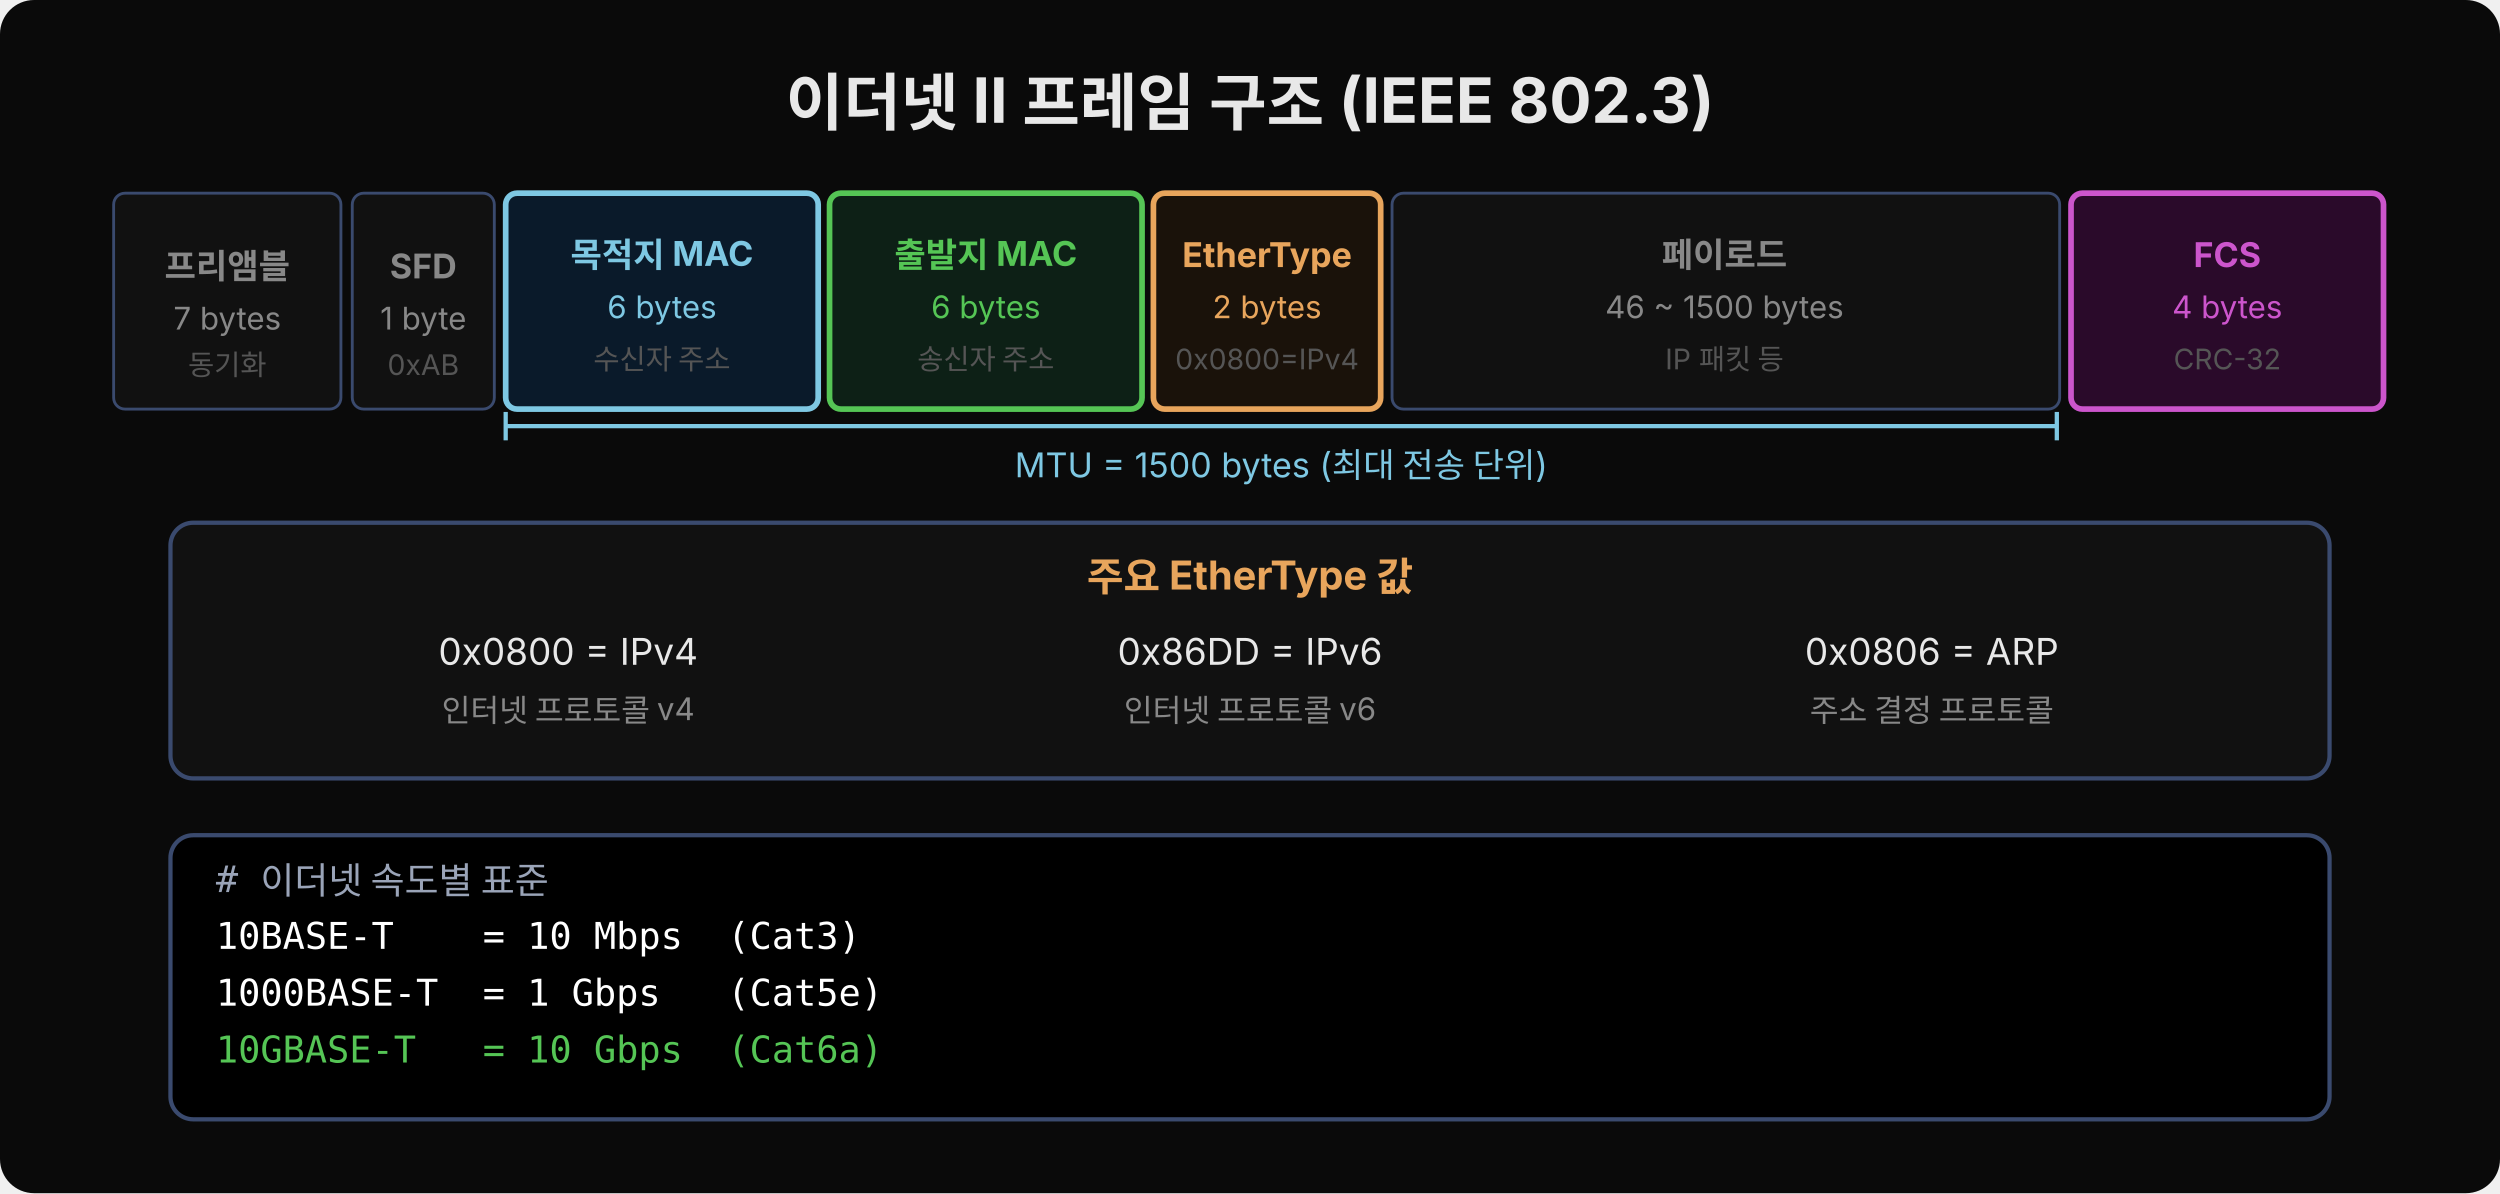
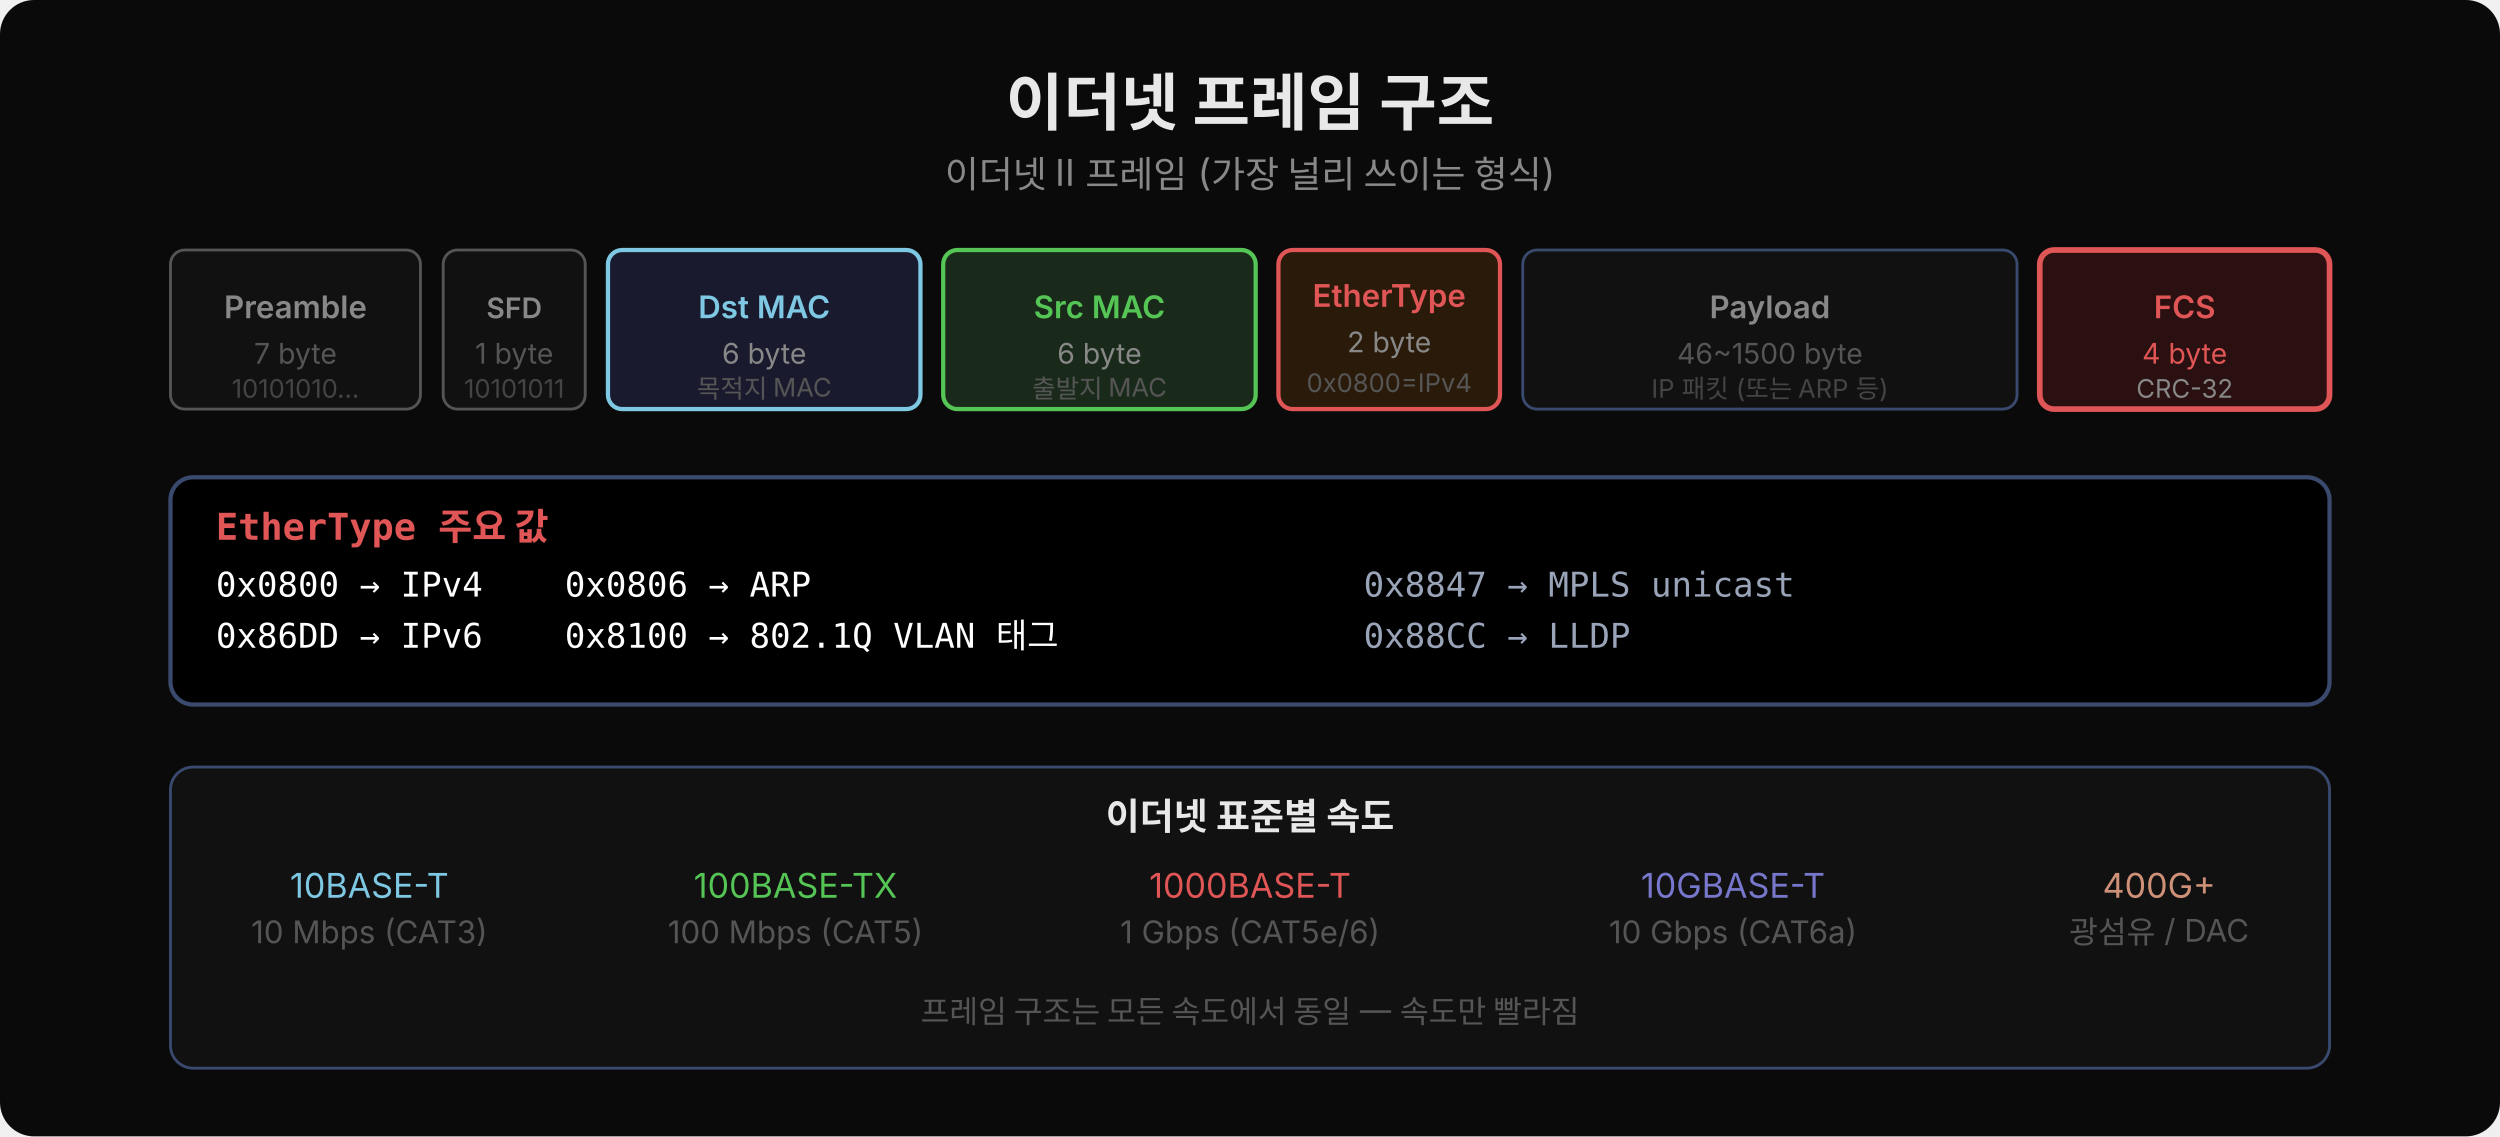
- <svg xmlns="http://www.w3.org/2000/svg" width="880" viewBox="0 0 880 420">
-   <rect width="880" height="420" fill="#0a0a0a" rx="12" />
-   <defs>
-     <marker id="arr-d" viewBox="0 0 14 14" refX="7" refY="12" markerUnits="userSpaceOnUse" markerWidth="14" markerHeight="14" orient="auto">
-       <path d="M 0 0 L 14 0 L 7 13 z" fill="#7ec8e3" />
-     </marker>
-   </defs>
-   <text x="440" y="44" font-family="'Wanted Sans Variable','Wanted Sans',-apple-system,sans-serif" font-size="22" font-weight="700" fill="#e8e8e8" text-anchor="middle">이더넷 II 프레임 구조 (IEEE 802.3)</text>
-   <rect x="40" y="68" width="80" height="76" rx="4" fill="#111" stroke="#3a4a6e" stroke-width="1" />
-   <text x="80" y="98" font-family="'Wanted Sans Variable','Wanted Sans',-apple-system,sans-serif" font-size="12" font-weight="700" fill="#888" text-anchor="middle">프리앰블</text>
-   <text x="80" y="116" font-family="'Wanted Sans Variable','Wanted Sans',-apple-system,sans-serif" font-size="11" fill="#888" text-anchor="middle">7 bytes</text>
-   <text x="80" y="132" font-family="'Wanted Sans Variable','Wanted Sans',-apple-system,sans-serif" font-size="10" fill="#555" text-anchor="middle">동기화</text>
-   <rect x="124" y="68" width="50" height="76" rx="4" fill="#111" stroke="#3a4a6e" stroke-width="1" />
-   <text x="149" y="98" font-family="'Wanted Sans Variable','Wanted Sans',-apple-system,sans-serif" font-size="12" font-weight="700" fill="#888" text-anchor="middle">SFD</text>
-   <text x="149" y="116" font-family="'Wanted Sans Variable','Wanted Sans',-apple-system,sans-serif" font-size="11" fill="#888" text-anchor="middle">1 byte</text>
-   <text x="149" y="132" font-family="'Wanted Sans Variable','Wanted Sans',-apple-system,sans-serif" font-size="10" fill="#555" text-anchor="middle">0xAB</text>
-   <rect x="178" y="68" width="110" height="76" rx="4" fill="#0a1a2a" stroke="#7ec8e3" stroke-width="2" />
-   <text x="233" y="94" font-family="'Wanted Sans Variable','Wanted Sans',-apple-system,sans-serif" font-size="12" font-weight="700" fill="#7ec8e3" text-anchor="middle">목적지 MAC</text>
-   <text x="233" y="112" font-family="'Wanted Sans Variable','Wanted Sans',-apple-system,sans-serif" font-size="11" fill="#7ec8e3" text-anchor="middle">6 bytes</text>
-   <text x="233" y="130" font-family="'Wanted Sans Variable','Wanted Sans',-apple-system,sans-serif" font-size="10" fill="#555" text-anchor="middle">수신자 주소</text>
-   <rect x="292" y="68" width="110" height="76" rx="4" fill="#0d2016" stroke="#55c555" stroke-width="2" />
-   <text x="347" y="94" font-family="'Wanted Sans Variable','Wanted Sans',-apple-system,sans-serif" font-size="12" font-weight="700" fill="#55c555" text-anchor="middle">출발지 MAC</text>
-   <text x="347" y="112" font-family="'Wanted Sans Variable','Wanted Sans',-apple-system,sans-serif" font-size="11" fill="#55c555" text-anchor="middle">6 bytes</text>
-   <text x="347" y="130" font-family="'Wanted Sans Variable','Wanted Sans',-apple-system,sans-serif" font-size="10" fill="#555" text-anchor="middle">송신자 주소</text>
-   <rect x="406" y="68" width="80" height="76" rx="4" fill="#1a120a" stroke="#e8a55c" stroke-width="2" />
-   <text x="446" y="94" font-family="'Wanted Sans Variable','Wanted Sans',-apple-system,sans-serif" font-size="12" font-weight="700" fill="#e8a55c" text-anchor="middle">EtherType</text>
-   <text x="446" y="112" font-family="'Wanted Sans Variable','Wanted Sans',-apple-system,sans-serif" font-size="11" fill="#e8a55c" text-anchor="middle">2 bytes</text>
-   <text x="446" y="130" font-family="'Wanted Sans Variable','Wanted Sans',-apple-system,sans-serif" font-size="10" fill="#555" text-anchor="middle">0x0800=IPv4</text>
-   <rect x="490" y="68" width="235" height="76" rx="4" fill="#111" stroke="#3a4a6e" stroke-width="1" />
-   <text x="607" y="94" font-family="'Wanted Sans Variable','Wanted Sans',-apple-system,sans-serif" font-size="12" font-weight="700" fill="#888" text-anchor="middle">페이로드</text>
-   <text x="607" y="112" font-family="'Wanted Sans Variable','Wanted Sans',-apple-system,sans-serif" font-size="11" fill="#888" text-anchor="middle">46 ~ 1500 bytes</text>
-   <text x="607" y="130" font-family="'Wanted Sans Variable','Wanted Sans',-apple-system,sans-serif" font-size="10" fill="#555" text-anchor="middle">IP 패킷 등</text>
-   <rect x="729" y="68" width="110" height="76" rx="4" fill="#2a0a2a" stroke="#cc55cc" stroke-width="2" />
-   <text x="784" y="94" font-family="'Wanted Sans Variable','Wanted Sans',-apple-system,sans-serif" font-size="12" font-weight="700" fill="#cc55cc" text-anchor="middle">FCS</text>
-   <text x="784" y="112" font-family="'Wanted Sans Variable','Wanted Sans',-apple-system,sans-serif" font-size="11" fill="#cc55cc" text-anchor="middle">4 bytes</text>
-   <text x="784" y="130" font-family="'Wanted Sans Variable','Wanted Sans',-apple-system,sans-serif" font-size="10" fill="#555" text-anchor="middle">CRC-32</text>
-   <line x1="178" y1="150" x2="724" y2="150" stroke="#7ec8e3" stroke-width="1.5" />
-   <line x1="178" y1="145" x2="178" y2="155" stroke="#7ec8e3" stroke-width="1.5" />
-   <line x1="724" y1="145" x2="724" y2="155" stroke="#7ec8e3" stroke-width="1.5" />
-   <text x="451" y="168" font-family="'Wanted Sans Variable','Wanted Sans',-apple-system,sans-serif" font-size="12" fill="#7ec8e3" text-anchor="middle">MTU = 1500 bytes (최대 전송 단위)</text>
-   <rect x="60" y="184" width="760" height="90" rx="8" fill="#111" stroke="#3a4a6e" stroke-width="1.5" />
-   <text x="440" y="208" font-family="'Wanted Sans Variable','Wanted Sans',-apple-system,sans-serif" font-size="14" font-weight="700" fill="#e8a55c" text-anchor="middle">주요 EtherType 값</text>
-   <text x="200" y="234" font-family="'Wanted Sans Variable','Wanted Sans',-apple-system,sans-serif" font-size="13" fill="#e8e8e8" text-anchor="middle">0x0800 = IPv4</text>
-   <text x="200" y="254" font-family="'Wanted Sans Variable','Wanted Sans',-apple-system,sans-serif" font-size="11" fill="#888" text-anchor="middle">인터넷 프로토콜 v4</text>
-   <text x="440" y="234" font-family="'Wanted Sans Variable','Wanted Sans',-apple-system,sans-serif" font-size="13" fill="#e8e8e8" text-anchor="middle">0x86DD = IPv6</text>
-   <text x="440" y="254" font-family="'Wanted Sans Variable','Wanted Sans',-apple-system,sans-serif" font-size="11" fill="#888" text-anchor="middle">인터넷 프로토콜 v6</text>
-   <text x="680" y="234" font-family="'Wanted Sans Variable','Wanted Sans',-apple-system,sans-serif" font-size="13" fill="#e8e8e8" text-anchor="middle">0x0806 = ARP</text>
-   <text x="680" y="254" font-family="'Wanted Sans Variable','Wanted Sans',-apple-system,sans-serif" font-size="11" fill="#888" text-anchor="middle">주소 결정 프로토콜</text>
-   <rect x="60" y="294" width="760" height="100" rx="8" fill="#000000" stroke="#3a4a6e" stroke-width="1.5" />
-   <text x="76" y="314" xml:space="preserve" font-family="'JetBrains Mono','Menlo','Consolas',monospace" font-size="13" fill="#9aa4b8"># 이더넷 속도별 표준</text>
-   <text x="76" y="334" xml:space="preserve" font-family="'JetBrains Mono','Menlo','Consolas',monospace" font-size="13" fill="#ffffff">10BASE-T    = 10 Mbps  (Cat3)</text>
-   <text x="76" y="354" xml:space="preserve" font-family="'JetBrains Mono','Menlo','Consolas',monospace" font-size="13" fill="#ffffff">1000BASE-T  = 1 Gbps   (Cat5e)</text>
-   <text x="76" y="374" xml:space="preserve" font-family="'JetBrains Mono','Menlo','Consolas',monospace" font-size="13" fill="#55c555">10GBASE-T   = 10 Gbps  (Cat6a)</text>
+ <svg xmlns="http://www.w3.org/2000/svg" width="880" height="400" viewBox="0 0 880 400">
+   <rect width="880" height="400" fill="#0a0a0a" rx="12" />
+   <text x="440" y="44" font-family="'Wanted Sans Variable','Wanted Sans',-apple-system,sans-serif" font-size="22" font-weight="700" fill="#e8e8e8" text-anchor="middle">이더넷 프레임 구조</text>
+   <text x="440" y="66" font-family="'Wanted Sans Variable','Wanted Sans',-apple-system,sans-serif" font-size="13" fill="#888" text-anchor="middle">이더넷 II 프레임 (가장 널리 쓰이는 형식)</text>
+   <rect x="60" y="88" width="88" height="56" rx="5" fill="#111" stroke="#555" stroke-width="1" />
+   <text x="104" y="112" font-family="'Wanted Sans Variable','Wanted Sans',-apple-system,sans-serif" font-size="11" font-weight="600" fill="#888" text-anchor="middle">Preamble</text>
+   <text x="104" y="128" font-family="'Wanted Sans Variable','Wanted Sans',-apple-system,sans-serif" font-size="10" fill="#555" text-anchor="middle">7 byte</text>
+   <text x="104" y="140" font-family="'Wanted Sans Variable','Wanted Sans',-apple-system,sans-serif" font-size="9" fill="#444" text-anchor="middle">10101010...</text>
+   <rect x="156" y="88" width="50" height="56" rx="5" fill="#111" stroke="#555" stroke-width="1" />
+   <text x="181" y="112" font-family="'Wanted Sans Variable','Wanted Sans',-apple-system,sans-serif" font-size="10" font-weight="600" fill="#888" text-anchor="middle">SFD</text>
+   <text x="181" y="128" font-family="'Wanted Sans Variable','Wanted Sans',-apple-system,sans-serif" font-size="10" fill="#555" text-anchor="middle">1 byte</text>
+   <text x="181" y="140" font-family="'Wanted Sans Variable','Wanted Sans',-apple-system,sans-serif" font-size="9" fill="#444" text-anchor="middle">10101011</text>
+   <rect x="214" y="88" width="110" height="56" rx="5" fill="#1a1a2e" stroke="#7ec8e3" stroke-width="1.5" />
+   <text x="269" y="112" font-family="'Wanted Sans Variable','Wanted Sans',-apple-system,sans-serif" font-size="11" font-weight="600" fill="#7ec8e3" text-anchor="middle">Dst MAC</text>
+   <text x="269" y="128" font-family="'Wanted Sans Variable','Wanted Sans',-apple-system,sans-serif" font-size="10" fill="#888" text-anchor="middle">6 byte</text>
+   <text x="269" y="140" font-family="'Wanted Sans Variable','Wanted Sans',-apple-system,sans-serif" font-size="9" fill="#555" text-anchor="middle">목적지 MAC</text>
+   <rect x="332" y="88" width="110" height="56" rx="5" fill="#1a2a1a" stroke="#55c555" stroke-width="1.5" />
+   <text x="387" y="112" font-family="'Wanted Sans Variable','Wanted Sans',-apple-system,sans-serif" font-size="11" font-weight="600" fill="#55c555" text-anchor="middle">Src MAC</text>
+   <text x="387" y="128" font-family="'Wanted Sans Variable','Wanted Sans',-apple-system,sans-serif" font-size="10" fill="#888" text-anchor="middle">6 byte</text>
+   <text x="387" y="140" font-family="'Wanted Sans Variable','Wanted Sans',-apple-system,sans-serif" font-size="9" fill="#555" text-anchor="middle">출발지 MAC</text>
+   <rect x="450" y="88" width="78" height="56" rx="5" fill="#2a1a0a" stroke="#e05555" stroke-width="1.5" />
+   <text x="489" y="108" font-family="'Wanted Sans Variable','Wanted Sans',-apple-system,sans-serif" font-size="11" font-weight="600" fill="#e05555" text-anchor="middle">EtherType</text>
+   <text x="489" y="124" font-family="'Wanted Sans Variable','Wanted Sans',-apple-system,sans-serif" font-size="10" fill="#888" text-anchor="middle">2 byte</text>
+   <text x="489" y="138" font-family="'Wanted Sans Variable','Wanted Sans',-apple-system,sans-serif" font-size="9" fill="#555" text-anchor="middle">0x0800=IPv4</text>
+   <rect x="536" y="88" width="174" height="56" rx="5" fill="#111" stroke="#3a4a6e" stroke-width="1" />
+   <text x="623" y="112" font-family="'Wanted Sans Variable','Wanted Sans',-apple-system,sans-serif" font-size="11" font-weight="600" fill="#888" text-anchor="middle">Payload</text>
+   <text x="623" y="128" font-family="'Wanted Sans Variable','Wanted Sans',-apple-system,sans-serif" font-size="10" fill="#555" text-anchor="middle">46~1500 byte</text>
+   <text x="623" y="140" font-family="'Wanted Sans Variable','Wanted Sans',-apple-system,sans-serif" font-size="9" fill="#444" text-anchor="middle">IP 패킷 (또는 ARP 등)</text>
+   <rect x="718" y="88" width="102" height="56" rx="5" fill="#2a1010" stroke="#e05555" stroke-width="2" />
+   <text x="769" y="112" font-family="'Wanted Sans Variable','Wanted Sans',-apple-system,sans-serif" font-size="11" font-weight="600" fill="#e05555" text-anchor="middle">FCS</text>
+   <text x="769" y="128" font-family="'Wanted Sans Variable','Wanted Sans',-apple-system,sans-serif" font-size="10" fill="#e05555" text-anchor="middle">4 byte</text>
+   <text x="769" y="140" font-family="'Wanted Sans Variable','Wanted Sans',-apple-system,sans-serif" font-size="9" fill="#888" text-anchor="middle">CRC-32</text>
+   <rect x="60" y="168" width="760" height="80" rx="8" fill="#000000" stroke="#3a4a6e" stroke-width="1.5" />
+   <text x="76" y="190" font-family="'JetBrains Mono','Menlo','Consolas',monospace" font-size="13" font-weight="600" fill="#e05555" xml:space="preserve">EtherType 주요 값</text>
+   <text x="76" y="210" font-family="'JetBrains Mono','Menlo','Consolas',monospace" font-size="12" fill="#ffffff" xml:space="preserve">0x0800 → IPv4    0x0806 → ARP</text>
+   <text x="76" y="228" font-family="'JetBrains Mono','Menlo','Consolas',monospace" font-size="12" fill="#ffffff" xml:space="preserve">0x86DD → IPv6    0x8100 → 802.1Q VLAN 태그</text>
+   <text x="480" y="210" font-family="'JetBrains Mono','Menlo','Consolas',monospace" font-size="12" fill="#9aa4b8" xml:space="preserve">0x8847 → MPLS unicast</text>
+   <text x="480" y="228" font-family="'JetBrains Mono','Menlo','Consolas',monospace" font-size="12" fill="#9aa4b8" xml:space="preserve">0x88CC → LLDP</text>
+   <rect x="60" y="270" width="760" height="106" rx="8" fill="#111" stroke="#3a4a6e" stroke-width="1" />
+   <text x="440" y="292" font-family="'Wanted Sans Variable','Wanted Sans',-apple-system,sans-serif" font-size="13" font-weight="600" fill="#e8e8e8" text-anchor="middle">이더넷 표준별 속도</text>
+   <text x="130" y="316" font-family="'Wanted Sans Variable','Wanted Sans',-apple-system,sans-serif" font-size="12" fill="#7ec8e3" text-anchor="middle">10BASE-T</text>
+   <text x="130" y="332" font-family="'Wanted Sans Variable','Wanted Sans',-apple-system,sans-serif" font-size="11" fill="#555" text-anchor="middle">10 Mbps (CAT3)</text>
+   <text x="280" y="316" font-family="'Wanted Sans Variable','Wanted Sans',-apple-system,sans-serif" font-size="12" fill="#55c555" text-anchor="middle">100BASE-TX</text>
+   <text x="280" y="332" font-family="'Wanted Sans Variable','Wanted Sans',-apple-system,sans-serif" font-size="11" fill="#555" text-anchor="middle">100 Mbps (CAT5)</text>
+   <text x="440" y="316" font-family="'Wanted Sans Variable','Wanted Sans',-apple-system,sans-serif" font-size="12" fill="#e05555" text-anchor="middle">1000BASE-T</text>
+   <text x="440" y="332" font-family="'Wanted Sans Variable','Wanted Sans',-apple-system,sans-serif" font-size="11" fill="#555" text-anchor="middle">1 Gbps (CAT5e/6)</text>
+   <text x="610" y="316" font-family="'Wanted Sans Variable','Wanted Sans',-apple-system,sans-serif" font-size="12" fill="#7777cc" text-anchor="middle">10GBASE-T</text>
+   <text x="610" y="332" font-family="'Wanted Sans Variable','Wanted Sans',-apple-system,sans-serif" font-size="11" fill="#555" text-anchor="middle">10 Gbps (CAT6a)</text>
+   <text x="760" y="316" font-family="'Wanted Sans Variable','Wanted Sans',-apple-system,sans-serif" font-size="12" fill="#ce9178" text-anchor="middle">400G+</text>
+   <text x="760" y="332" font-family="'Wanted Sans Variable','Wanted Sans',-apple-system,sans-serif" font-size="11" fill="#555" text-anchor="middle">광섬유 / DAC</text>
+   <text x="440" y="360" font-family="'Wanted Sans Variable','Wanted Sans',-apple-system,sans-serif" font-size="11" fill="#555" text-anchor="middle">프레임 구조는 모든 속도에서 동일 — 속도만 빨라짐</text>
</svg>
